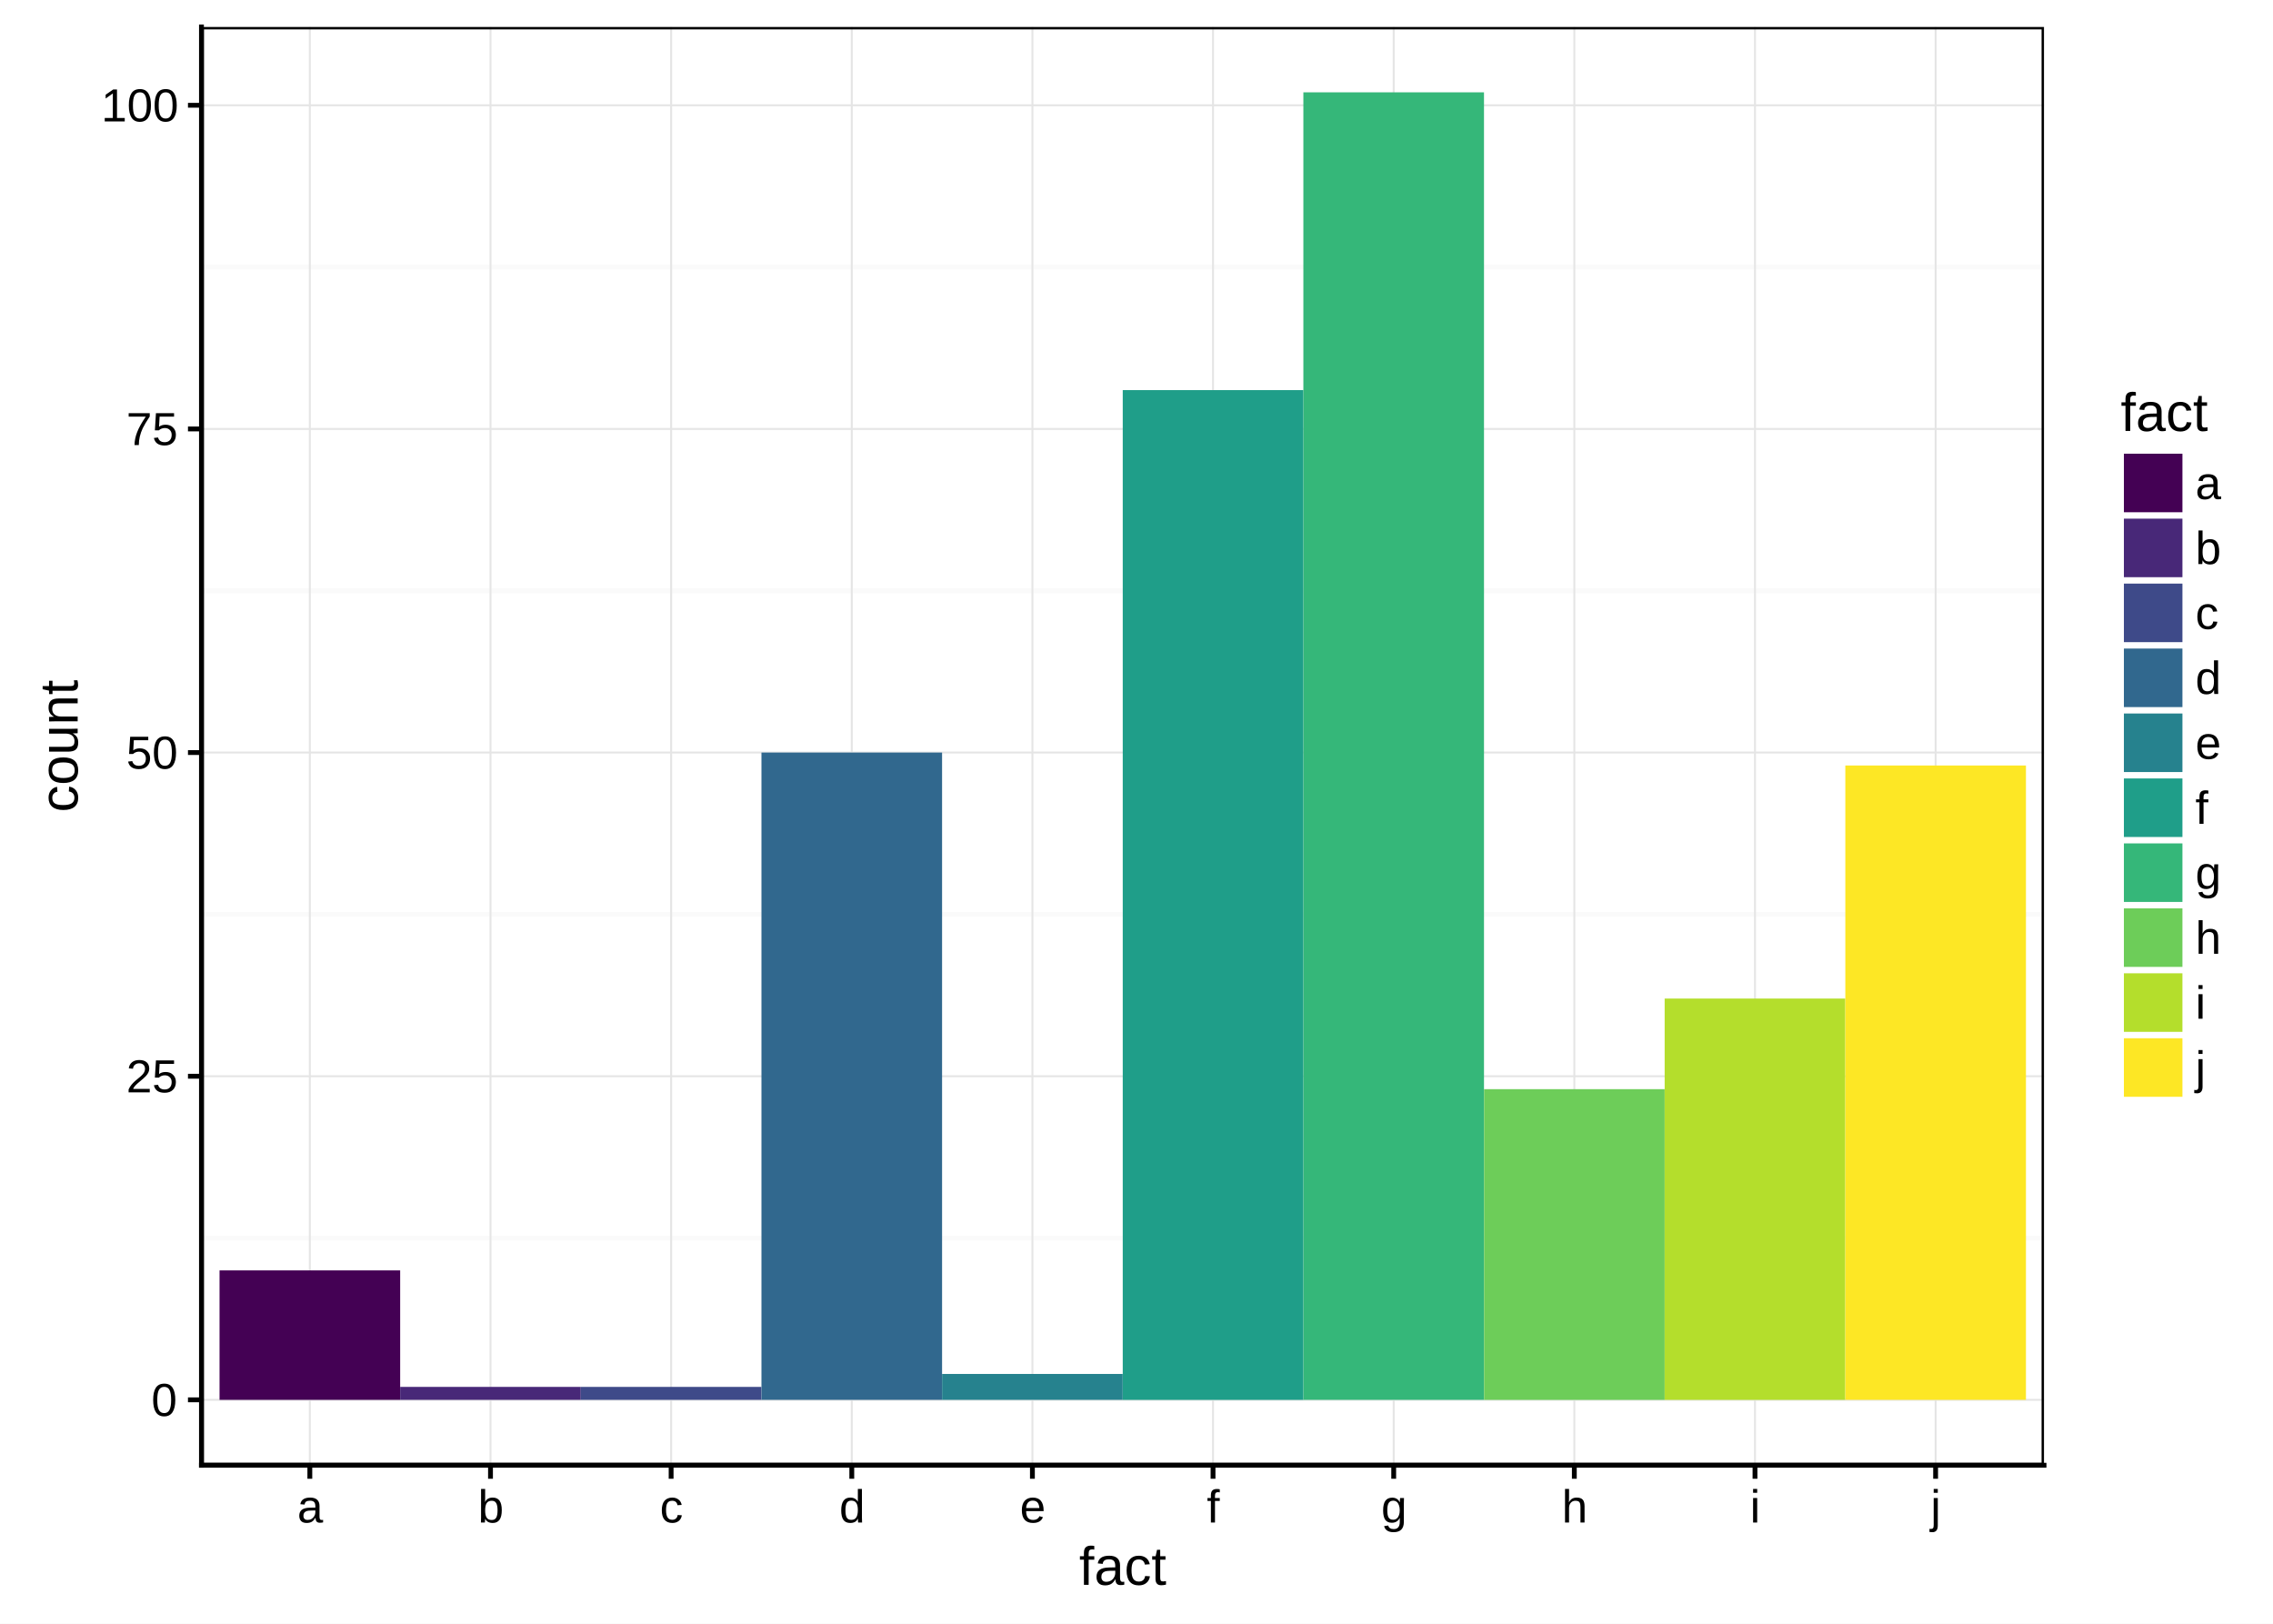
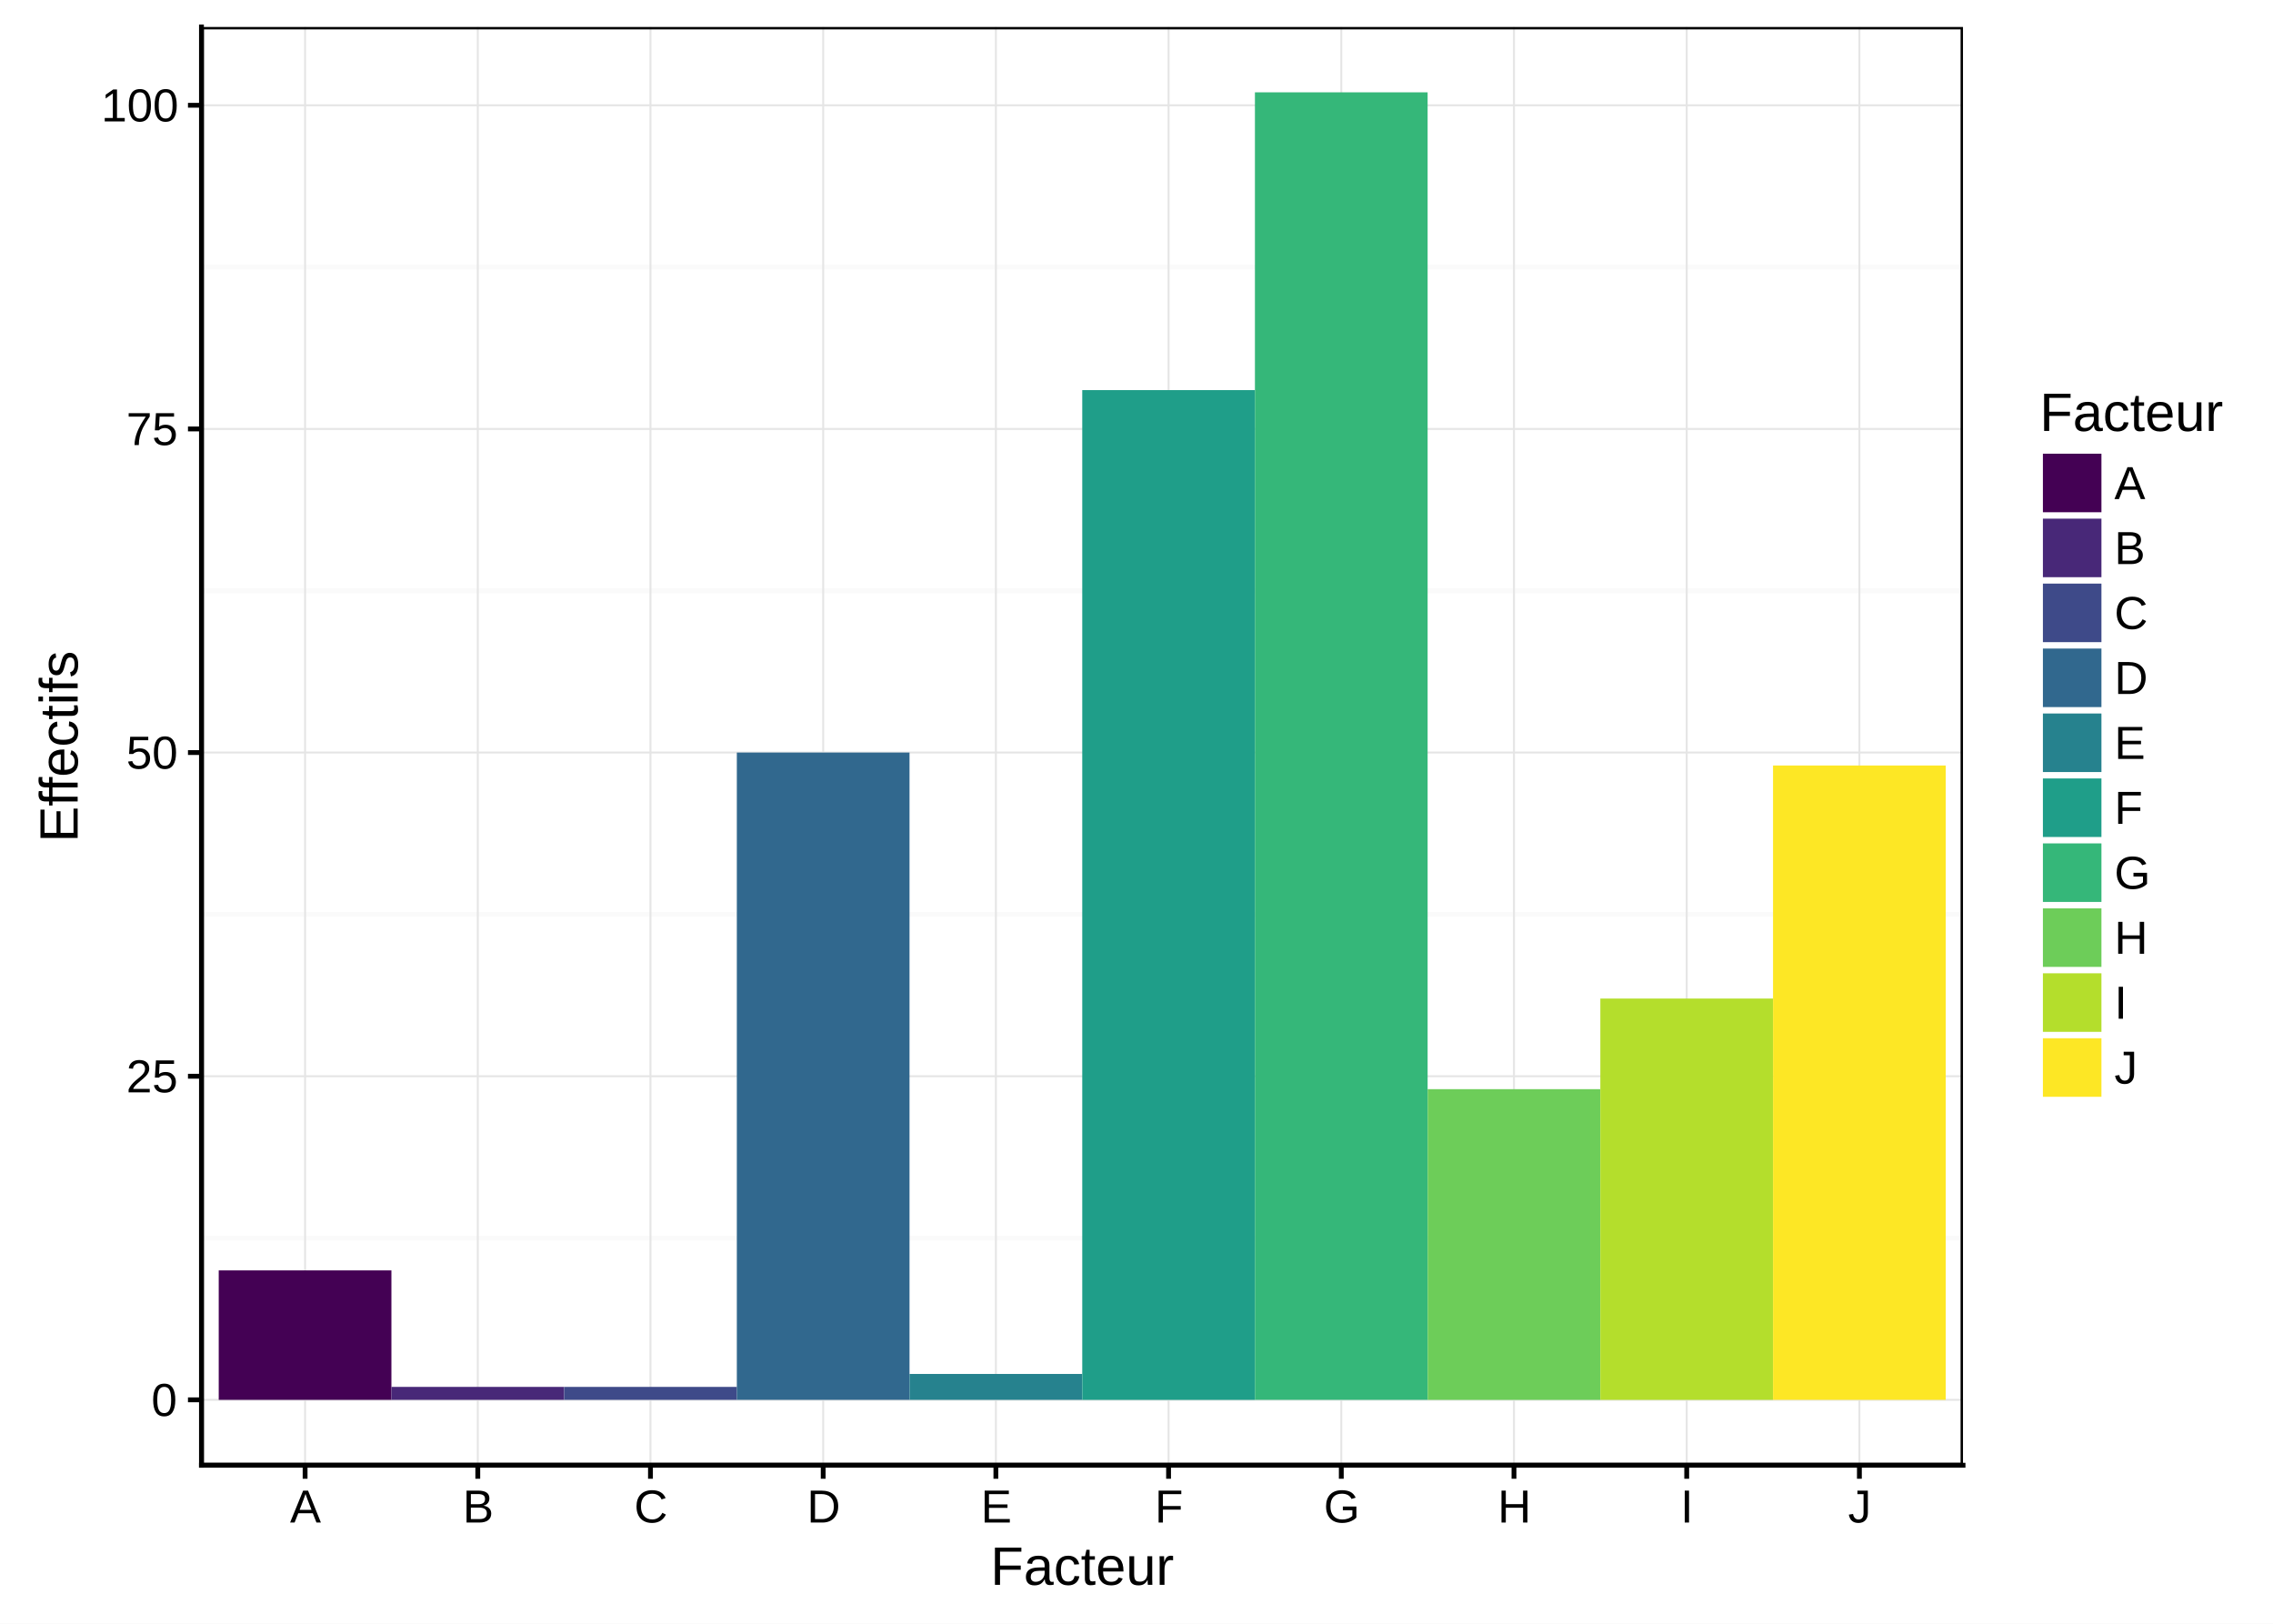
<svg xmlns="http://www.w3.org/2000/svg" viewBox="0 0 504.00 360.00">
  <defs>
    <style type="text/css">
    line, polyline, path, rect, circle {
      fill: none;
      stroke: #000000;
      stroke-linecap: round;
      stroke-linejoin: round;
      stroke-miterlimit: 10.00;
    }
  </style>
  </defs>
  <rect width="100%" height="100%" style="stroke: none; fill: #FFFFFF;" />
  <rect x="0.00" y="0.00" width="504.00" height="360.00" style="stroke-width: 0.00; stroke: none;" />
  <defs>
-     <clipPath id="cpNDQuNjcwM3w0NTMuMjI1fDMyNC44NTh8NS45Nzc1OA==">
-       <rect x="44.67" y="5.98" width="408.55" height="318.88" />
+     <clipPath id="cpNDQuNjcwM3w0MzUuMjY1fDMyNC44NTh8NS45Nzc1OA==">
+       <rect x="44.67" y="5.98" width="390.59" height="318.88" />
    </clipPath>
  </defs>
-   <rect x="44.67" y="5.98" width="408.55" height="318.88" style="stroke-width: 0.00; stroke: none; fill: #FFFFFF;" clip-path="url(#cpNDQuNjcwM3w0NTMuMjI1fDMyNC44NTh8NS45Nzc1OA==)" />
-   <polyline points="44.67,274.49 453.23,274.49 " style="stroke-width: 1.07; stroke: #FAFAFA; stroke-linecap: butt;" clip-path="url(#cpNDQuNjcwM3w0NTMuMjI1fDMyNC44NTh8NS45Nzc1OA==)" />
-   <polyline points="44.67,202.73 453.23,202.73 " style="stroke-width: 1.07; stroke: #FAFAFA; stroke-linecap: butt;" clip-path="url(#cpNDQuNjcwM3w0NTMuMjI1fDMyNC44NTh8NS45Nzc1OA==)" />
-   <polyline points="44.67,130.98 453.23,130.98 " style="stroke-width: 1.07; stroke: #FAFAFA; stroke-linecap: butt;" clip-path="url(#cpNDQuNjcwM3w0NTMuMjI1fDMyNC44NTh8NS45Nzc1OA==)" />
-   <polyline points="44.67,59.22 453.23,59.22 " style="stroke-width: 1.07; stroke: #FAFAFA; stroke-linecap: butt;" clip-path="url(#cpNDQuNjcwM3w0NTMuMjI1fDMyNC44NTh8NS45Nzc1OA==)" />
-   <polyline points="44.67,310.36 453.23,310.36 " style="stroke-width: 0.43; stroke: #E5E5E5; stroke-linecap: butt;" clip-path="url(#cpNDQuNjcwM3w0NTMuMjI1fDMyNC44NTh8NS45Nzc1OA==)" />
-   <polyline points="44.67,238.61 453.23,238.61 " style="stroke-width: 0.43; stroke: #E5E5E5; stroke-linecap: butt;" clip-path="url(#cpNDQuNjcwM3w0NTMuMjI1fDMyNC44NTh8NS45Nzc1OA==)" />
-   <polyline points="44.67,166.85 453.23,166.85 " style="stroke-width: 0.43; stroke: #E5E5E5; stroke-linecap: butt;" clip-path="url(#cpNDQuNjcwM3w0NTMuMjI1fDMyNC44NTh8NS45Nzc1OA==)" />
-   <polyline points="44.67,95.10 453.23,95.10 " style="stroke-width: 0.43; stroke: #E5E5E5; stroke-linecap: butt;" clip-path="url(#cpNDQuNjcwM3w0NTMuMjI1fDMyNC44NTh8NS45Nzc1OA==)" />
-   <polyline points="44.67,23.34 453.23,23.34 " style="stroke-width: 0.43; stroke: #E5E5E5; stroke-linecap: butt;" clip-path="url(#cpNDQuNjcwM3w0NTMuMjI1fDMyNC44NTh8NS45Nzc1OA==)" />
-   <polyline points="68.70,324.86 68.70,5.98 " style="stroke-width: 0.43; stroke: #E5E5E5; stroke-linecap: butt;" clip-path="url(#cpNDQuNjcwM3w0NTMuMjI1fDMyNC44NTh8NS45Nzc1OA==)" />
-   <polyline points="108.76,324.86 108.76,5.98 " style="stroke-width: 0.43; stroke: #E5E5E5; stroke-linecap: butt;" clip-path="url(#cpNDQuNjcwM3w0NTMuMjI1fDMyNC44NTh8NS45Nzc1OA==)" />
-   <polyline points="148.81,324.86 148.81,5.98 " style="stroke-width: 0.43; stroke: #E5E5E5; stroke-linecap: butt;" clip-path="url(#cpNDQuNjcwM3w0NTMuMjI1fDMyNC44NTh8NS45Nzc1OA==)" />
-   <polyline points="188.87,324.86 188.87,5.98 " style="stroke-width: 0.43; stroke: #E5E5E5; stroke-linecap: butt;" clip-path="url(#cpNDQuNjcwM3w0NTMuMjI1fDMyNC44NTh8NS45Nzc1OA==)" />
-   <polyline points="228.92,324.86 228.92,5.98 " style="stroke-width: 0.43; stroke: #E5E5E5; stroke-linecap: butt;" clip-path="url(#cpNDQuNjcwM3w0NTMuMjI1fDMyNC44NTh8NS45Nzc1OA==)" />
-   <polyline points="268.97,324.86 268.97,5.98 " style="stroke-width: 0.43; stroke: #E5E5E5; stroke-linecap: butt;" clip-path="url(#cpNDQuNjcwM3w0NTMuMjI1fDMyNC44NTh8NS45Nzc1OA==)" />
-   <polyline points="309.03,324.86 309.03,5.98 " style="stroke-width: 0.43; stroke: #E5E5E5; stroke-linecap: butt;" clip-path="url(#cpNDQuNjcwM3w0NTMuMjI1fDMyNC44NTh8NS45Nzc1OA==)" />
-   <polyline points="349.08,324.86 349.08,5.98 " style="stroke-width: 0.43; stroke: #E5E5E5; stroke-linecap: butt;" clip-path="url(#cpNDQuNjcwM3w0NTMuMjI1fDMyNC44NTh8NS45Nzc1OA==)" />
-   <polyline points="389.14,324.86 389.14,5.98 " style="stroke-width: 0.43; stroke: #E5E5E5; stroke-linecap: butt;" clip-path="url(#cpNDQuNjcwM3w0NTMuMjI1fDMyNC44NTh8NS45Nzc1OA==)" />
-   <polyline points="429.19,324.86 429.19,5.98 " style="stroke-width: 0.43; stroke: #E5E5E5; stroke-linecap: butt;" clip-path="url(#cpNDQuNjcwM3w0NTMuMjI1fDMyNC44NTh8NS45Nzc1OA==)" />
-   <rect x="48.68" y="281.66" width="40.05" height="28.70" style="stroke-width: 1.07; stroke: none; stroke-linecap: butt; fill: #440154;" clip-path="url(#cpNDQuNjcwM3w0NTMuMjI1fDMyNC44NTh8NS45Nzc1OA==)" />
-   <rect x="88.73" y="307.49" width="40.05" height="2.87" style="stroke-width: 1.07; stroke: none; stroke-linecap: butt; fill: #482878;" clip-path="url(#cpNDQuNjcwM3w0NTMuMjI1fDMyNC44NTh8NS45Nzc1OA==)" />
-   <rect x="128.78" y="307.49" width="40.05" height="2.87" style="stroke-width: 1.07; stroke: none; stroke-linecap: butt; fill: #3E4A89;" clip-path="url(#cpNDQuNjcwM3w0NTMuMjI1fDMyNC44NTh8NS45Nzc1OA==)" />
-   <rect x="168.84" y="166.85" width="40.05" height="143.51" style="stroke-width: 1.07; stroke: none; stroke-linecap: butt; fill: #31688E;" clip-path="url(#cpNDQuNjcwM3w0NTMuMjI1fDMyNC44NTh8NS45Nzc1OA==)" />
-   <rect x="208.89" y="304.62" width="40.05" height="5.74" style="stroke-width: 1.07; stroke: none; stroke-linecap: butt; fill: #26828E;" clip-path="url(#cpNDQuNjcwM3w0NTMuMjI1fDMyNC44NTh8NS45Nzc1OA==)" />
-   <rect x="248.95" y="86.49" width="40.05" height="223.88" style="stroke-width: 1.07; stroke: none; stroke-linecap: butt; fill: #1F9E89;" clip-path="url(#cpNDQuNjcwM3w0NTMuMjI1fDMyNC44NTh8NS45Nzc1OA==)" />
-   <rect x="289.00" y="20.47" width="40.05" height="289.89" style="stroke-width: 1.07; stroke: none; stroke-linecap: butt; fill: #35B779;" clip-path="url(#cpNDQuNjcwM3w0NTMuMjI1fDMyNC44NTh8NS45Nzc1OA==)" />
-   <rect x="329.06" y="241.48" width="40.05" height="68.89" style="stroke-width: 1.07; stroke: none; stroke-linecap: butt; fill: #6DCD59;" clip-path="url(#cpNDQuNjcwM3w0NTMuMjI1fDMyNC44NTh8NS45Nzc1OA==)" />
-   <rect x="369.11" y="221.39" width="40.05" height="88.98" style="stroke-width: 1.07; stroke: none; stroke-linecap: butt; fill: #B4DE2C;" clip-path="url(#cpNDQuNjcwM3w0NTMuMjI1fDMyNC44NTh8NS45Nzc1OA==)" />
-   <rect x="409.17" y="169.72" width="40.05" height="140.64" style="stroke-width: 1.07; stroke: none; stroke-linecap: butt; fill: #FDE725;" clip-path="url(#cpNDQuNjcwM3w0NTMuMjI1fDMyNC44NTh8NS45Nzc1OA==)" />
-   <rect x="44.67" y="5.98" width="408.55" height="318.88" style="stroke-width: 1.07;" clip-path="url(#cpNDQuNjcwM3w0NTMuMjI1fDMyNC44NTh8NS45Nzc1OA==)" />
+   <rect x="44.67" y="5.98" width="390.59" height="318.88" style="stroke-width: 0.00; stroke: none; fill: #FFFFFF;" clip-path="url(#cpNDQuNjcwM3w0MzUuMjY1fDMyNC44NTh8NS45Nzc1OA==)" />
+   <polyline points="44.67,274.49 435.27,274.49 " style="stroke-width: 1.07; stroke: #FAFAFA; stroke-linecap: butt;" clip-path="url(#cpNDQuNjcwM3w0MzUuMjY1fDMyNC44NTh8NS45Nzc1OA==)" />
+   <polyline points="44.67,202.73 435.27,202.73 " style="stroke-width: 1.07; stroke: #FAFAFA; stroke-linecap: butt;" clip-path="url(#cpNDQuNjcwM3w0MzUuMjY1fDMyNC44NTh8NS45Nzc1OA==)" />
+   <polyline points="44.67,130.98 435.27,130.98 " style="stroke-width: 1.07; stroke: #FAFAFA; stroke-linecap: butt;" clip-path="url(#cpNDQuNjcwM3w0MzUuMjY1fDMyNC44NTh8NS45Nzc1OA==)" />
+   <polyline points="44.67,59.22 435.27,59.22 " style="stroke-width: 1.07; stroke: #FAFAFA; stroke-linecap: butt;" clip-path="url(#cpNDQuNjcwM3w0MzUuMjY1fDMyNC44NTh8NS45Nzc1OA==)" />
+   <polyline points="44.67,310.36 435.27,310.36 " style="stroke-width: 0.43; stroke: #E5E5E5; stroke-linecap: butt;" clip-path="url(#cpNDQuNjcwM3w0MzUuMjY1fDMyNC44NTh8NS45Nzc1OA==)" />
+   <polyline points="44.67,238.61 435.27,238.61 " style="stroke-width: 0.43; stroke: #E5E5E5; stroke-linecap: butt;" clip-path="url(#cpNDQuNjcwM3w0MzUuMjY1fDMyNC44NTh8NS45Nzc1OA==)" />
+   <polyline points="44.67,166.85 435.27,166.85 " style="stroke-width: 0.43; stroke: #E5E5E5; stroke-linecap: butt;" clip-path="url(#cpNDQuNjcwM3w0MzUuMjY1fDMyNC44NTh8NS45Nzc1OA==)" />
+   <polyline points="44.67,95.10 435.27,95.10 " style="stroke-width: 0.43; stroke: #E5E5E5; stroke-linecap: butt;" clip-path="url(#cpNDQuNjcwM3w0MzUuMjY1fDMyNC44NTh8NS45Nzc1OA==)" />
+   <polyline points="44.67,23.34 435.27,23.34 " style="stroke-width: 0.43; stroke: #E5E5E5; stroke-linecap: butt;" clip-path="url(#cpNDQuNjcwM3w0MzUuMjY1fDMyNC44NTh8NS45Nzc1OA==)" />
+   <polyline points="67.65,324.86 67.65,5.98 " style="stroke-width: 0.43; stroke: #E5E5E5; stroke-linecap: butt;" clip-path="url(#cpNDQuNjcwM3w0MzUuMjY1fDMyNC44NTh8NS45Nzc1OA==)" />
+   <polyline points="105.94,324.86 105.94,5.98 " style="stroke-width: 0.43; stroke: #E5E5E5; stroke-linecap: butt;" clip-path="url(#cpNDQuNjcwM3w0MzUuMjY1fDMyNC44NTh8NS45Nzc1OA==)" />
+   <polyline points="144.23,324.86 144.23,5.98 " style="stroke-width: 0.43; stroke: #E5E5E5; stroke-linecap: butt;" clip-path="url(#cpNDQuNjcwM3w0MzUuMjY1fDMyNC44NTh8NS45Nzc1OA==)" />
+   <polyline points="182.53,324.86 182.53,5.98 " style="stroke-width: 0.43; stroke: #E5E5E5; stroke-linecap: butt;" clip-path="url(#cpNDQuNjcwM3w0MzUuMjY1fDMyNC44NTh8NS45Nzc1OA==)" />
+   <polyline points="220.82,324.86 220.82,5.98 " style="stroke-width: 0.43; stroke: #E5E5E5; stroke-linecap: butt;" clip-path="url(#cpNDQuNjcwM3w0MzUuMjY1fDMyNC44NTh8NS45Nzc1OA==)" />
+   <polyline points="259.11,324.86 259.11,5.98 " style="stroke-width: 0.43; stroke: #E5E5E5; stroke-linecap: butt;" clip-path="url(#cpNDQuNjcwM3w0MzUuMjY1fDMyNC44NTh8NS45Nzc1OA==)" />
+   <polyline points="297.41,324.86 297.41,5.98 " style="stroke-width: 0.43; stroke: #E5E5E5; stroke-linecap: butt;" clip-path="url(#cpNDQuNjcwM3w0MzUuMjY1fDMyNC44NTh8NS45Nzc1OA==)" />
+   <polyline points="335.70,324.86 335.70,5.98 " style="stroke-width: 0.43; stroke: #E5E5E5; stroke-linecap: butt;" clip-path="url(#cpNDQuNjcwM3w0MzUuMjY1fDMyNC44NTh8NS45Nzc1OA==)" />
+   <polyline points="374.00,324.86 374.00,5.98 " style="stroke-width: 0.43; stroke: #E5E5E5; stroke-linecap: butt;" clip-path="url(#cpNDQuNjcwM3w0MzUuMjY1fDMyNC44NTh8NS45Nzc1OA==)" />
+   <polyline points="412.29,324.86 412.29,5.98 " style="stroke-width: 0.43; stroke: #E5E5E5; stroke-linecap: butt;" clip-path="url(#cpNDQuNjcwM3w0MzUuMjY1fDMyNC44NTh8NS45Nzc1OA==)" />
+   <rect x="48.50" y="281.66" width="38.29" height="28.70" style="stroke-width: 1.07; stroke: none; stroke-linecap: butt; fill: #440154;" clip-path="url(#cpNDQuNjcwM3w0MzUuMjY1fDMyNC44NTh8NS45Nzc1OA==)" />
+   <rect x="86.79" y="307.49" width="38.29" height="2.87" style="stroke-width: 1.07; stroke: none; stroke-linecap: butt; fill: #482878;" clip-path="url(#cpNDQuNjcwM3w0MzUuMjY1fDMyNC44NTh8NS45Nzc1OA==)" />
+   <rect x="125.09" y="307.49" width="38.29" height="2.87" style="stroke-width: 1.07; stroke: none; stroke-linecap: butt; fill: #3E4A89;" clip-path="url(#cpNDQuNjcwM3w0MzUuMjY1fDMyNC44NTh8NS45Nzc1OA==)" />
+   <rect x="163.38" y="166.85" width="38.29" height="143.51" style="stroke-width: 1.07; stroke: none; stroke-linecap: butt; fill: #31688E;" clip-path="url(#cpNDQuNjcwM3w0MzUuMjY1fDMyNC44NTh8NS45Nzc1OA==)" />
+   <rect x="201.67" y="304.62" width="38.29" height="5.74" style="stroke-width: 1.07; stroke: none; stroke-linecap: butt; fill: #26828E;" clip-path="url(#cpNDQuNjcwM3w0MzUuMjY1fDMyNC44NTh8NS45Nzc1OA==)" />
+   <rect x="239.97" y="86.49" width="38.29" height="223.88" style="stroke-width: 1.07; stroke: none; stroke-linecap: butt; fill: #1F9E89;" clip-path="url(#cpNDQuNjcwM3w0MzUuMjY1fDMyNC44NTh8NS45Nzc1OA==)" />
+   <rect x="278.26" y="20.47" width="38.29" height="289.89" style="stroke-width: 1.07; stroke: none; stroke-linecap: butt; fill: #35B779;" clip-path="url(#cpNDQuNjcwM3w0MzUuMjY1fDMyNC44NTh8NS45Nzc1OA==)" />
+   <rect x="316.56" y="241.48" width="38.29" height="68.89" style="stroke-width: 1.07; stroke: none; stroke-linecap: butt; fill: #6DCD59;" clip-path="url(#cpNDQuNjcwM3w0MzUuMjY1fDMyNC44NTh8NS45Nzc1OA==)" />
+   <rect x="354.85" y="221.39" width="38.29" height="88.98" style="stroke-width: 1.07; stroke: none; stroke-linecap: butt; fill: #B4DE2C;" clip-path="url(#cpNDQuNjcwM3w0MzUuMjY1fDMyNC44NTh8NS45Nzc1OA==)" />
+   <rect x="393.14" y="169.72" width="38.29" height="140.64" style="stroke-width: 1.07; stroke: none; stroke-linecap: butt; fill: #FDE725;" clip-path="url(#cpNDQuNjcwM3w0MzUuMjY1fDMyNC44NTh8NS45Nzc1OA==)" />
+   <rect x="44.67" y="5.98" width="390.59" height="318.88" style="stroke-width: 1.07;" clip-path="url(#cpNDQuNjcwM3w0MzUuMjY1fDMyNC44NTh8NS45Nzc1OA==)" />
  <defs>
    <clipPath id="cpMHw1MDR8MzYwfDA=">
      <rect x="0.00" y="0.00" width="504.00" height="360.00" />
    </clipPath>
  </defs>
  <polyline points="44.67,324.86 44.67,5.98 " style="stroke-width: 1.07; stroke-linecap: square;" clip-path="url(#cpMHw1MDR8MzYwfDA=)" />
  <g clip-path="url(#cpMHw1MDR8MzYwfDA=)">
    <text x="33.56" y="313.94" style="font-size: 10.28px; font-family: Arial;" textLength="5.56px" lengthAdjust="spacingAndGlyphs">0</text>
  </g>
  <g clip-path="url(#cpMHw1MDR8MzYwfDA=)">
    <text x="28.00" y="242.19" style="font-size: 10.28px; font-family: Arial;" textLength="11.12px" lengthAdjust="spacingAndGlyphs">25</text>
  </g>
  <g clip-path="url(#cpMHw1MDR8MzYwfDA=)">
    <text x="28.00" y="170.43" style="font-size: 10.28px; font-family: Arial;" textLength="11.12px" lengthAdjust="spacingAndGlyphs">50</text>
  </g>
  <g clip-path="url(#cpMHw1MDR8MzYwfDA=)">
    <text x="28.00" y="98.68" style="font-size: 10.28px; font-family: Arial;" textLength="11.12px" lengthAdjust="spacingAndGlyphs">75</text>
  </g>
  <g clip-path="url(#cpMHw1MDR8MzYwfDA=)">
    <text x="22.44" y="26.92" style="font-size: 10.28px; font-family: Arial;" textLength="16.68px" lengthAdjust="spacingAndGlyphs">100</text>
  </g>
  <polyline points="41.68,310.36 44.67,310.36 " style="stroke-width: 1.07; stroke-linecap: butt;" clip-path="url(#cpMHw1MDR8MzYwfDA=)" />
  <polyline points="41.68,238.61 44.67,238.61 " style="stroke-width: 1.07; stroke-linecap: butt;" clip-path="url(#cpMHw1MDR8MzYwfDA=)" />
  <polyline points="41.68,166.85 44.67,166.85 " style="stroke-width: 1.07; stroke-linecap: butt;" clip-path="url(#cpMHw1MDR8MzYwfDA=)" />
  <polyline points="41.68,95.10 44.67,95.10 " style="stroke-width: 1.07; stroke-linecap: butt;" clip-path="url(#cpMHw1MDR8MzYwfDA=)" />
  <polyline points="41.68,23.34 44.67,23.34 " style="stroke-width: 1.07; stroke-linecap: butt;" clip-path="url(#cpMHw1MDR8MzYwfDA=)" />
-   <polyline points="44.67,324.86 453.23,324.86 " style="stroke-width: 1.07; stroke-linecap: square;" clip-path="url(#cpMHw1MDR8MzYwfDA=)" />
-   <polyline points="68.70,327.85 68.70,324.86 " style="stroke-width: 1.07; stroke-linecap: butt;" clip-path="url(#cpMHw1MDR8MzYwfDA=)" />
-   <polyline points="108.76,327.85 108.76,324.86 " style="stroke-width: 1.07; stroke-linecap: butt;" clip-path="url(#cpMHw1MDR8MzYwfDA=)" />
-   <polyline points="148.81,327.85 148.81,324.86 " style="stroke-width: 1.07; stroke-linecap: butt;" clip-path="url(#cpMHw1MDR8MzYwfDA=)" />
-   <polyline points="188.87,327.85 188.87,324.86 " style="stroke-width: 1.07; stroke-linecap: butt;" clip-path="url(#cpMHw1MDR8MzYwfDA=)" />
-   <polyline points="228.92,327.85 228.92,324.86 " style="stroke-width: 1.07; stroke-linecap: butt;" clip-path="url(#cpMHw1MDR8MzYwfDA=)" />
-   <polyline points="268.97,327.85 268.97,324.86 " style="stroke-width: 1.07; stroke-linecap: butt;" clip-path="url(#cpMHw1MDR8MzYwfDA=)" />
-   <polyline points="309.03,327.85 309.03,324.86 " style="stroke-width: 1.07; stroke-linecap: butt;" clip-path="url(#cpMHw1MDR8MzYwfDA=)" />
-   <polyline points="349.08,327.85 349.08,324.86 " style="stroke-width: 1.07; stroke-linecap: butt;" clip-path="url(#cpMHw1MDR8MzYwfDA=)" />
-   <polyline points="389.14,327.85 389.14,324.86 " style="stroke-width: 1.07; stroke-linecap: butt;" clip-path="url(#cpMHw1MDR8MzYwfDA=)" />
-   <polyline points="429.19,327.85 429.19,324.86 " style="stroke-width: 1.07; stroke-linecap: butt;" clip-path="url(#cpMHw1MDR8MzYwfDA=)" />
+   <polyline points="44.67,324.86 435.27,324.86 " style="stroke-width: 1.07; stroke-linecap: square;" clip-path="url(#cpMHw1MDR8MzYwfDA=)" />
+   <polyline points="67.65,327.85 67.65,324.86 " style="stroke-width: 1.07; stroke-linecap: butt;" clip-path="url(#cpMHw1MDR8MzYwfDA=)" />
+   <polyline points="105.94,327.85 105.94,324.86 " style="stroke-width: 1.07; stroke-linecap: butt;" clip-path="url(#cpMHw1MDR8MzYwfDA=)" />
+   <polyline points="144.23,327.85 144.23,324.86 " style="stroke-width: 1.07; stroke-linecap: butt;" clip-path="url(#cpMHw1MDR8MzYwfDA=)" />
+   <polyline points="182.53,327.85 182.53,324.86 " style="stroke-width: 1.07; stroke-linecap: butt;" clip-path="url(#cpMHw1MDR8MzYwfDA=)" />
+   <polyline points="220.82,327.85 220.82,324.86 " style="stroke-width: 1.07; stroke-linecap: butt;" clip-path="url(#cpMHw1MDR8MzYwfDA=)" />
+   <polyline points="259.11,327.85 259.11,324.86 " style="stroke-width: 1.07; stroke-linecap: butt;" clip-path="url(#cpMHw1MDR8MzYwfDA=)" />
+   <polyline points="297.41,327.85 297.41,324.86 " style="stroke-width: 1.07; stroke-linecap: butt;" clip-path="url(#cpMHw1MDR8MzYwfDA=)" />
+   <polyline points="335.70,327.85 335.70,324.86 " style="stroke-width: 1.07; stroke-linecap: butt;" clip-path="url(#cpMHw1MDR8MzYwfDA=)" />
+   <polyline points="374.00,327.85 374.00,324.86 " style="stroke-width: 1.07; stroke-linecap: butt;" clip-path="url(#cpMHw1MDR8MzYwfDA=)" />
+   <polyline points="412.29,327.85 412.29,324.86 " style="stroke-width: 1.07; stroke-linecap: butt;" clip-path="url(#cpMHw1MDR8MzYwfDA=)" />
  <g clip-path="url(#cpMHw1MDR8MzYwfDA=)">
-     <text x="65.92" y="337.56" style="font-size: 10.28px; font-family: Arial;" textLength="5.56px" lengthAdjust="spacingAndGlyphs">a</text>
+     <text x="64.31" y="337.56" style="font-size: 10.28px; font-family: Arial;" textLength="6.67px" lengthAdjust="spacingAndGlyphs">A</text>
  </g>
  <g clip-path="url(#cpMHw1MDR8MzYwfDA=)">
-     <text x="105.98" y="337.56" style="font-size: 10.28px; font-family: Arial;" textLength="5.56px" lengthAdjust="spacingAndGlyphs">b</text>
+     <text x="102.61" y="337.56" style="font-size: 10.28px; font-family: Arial;" textLength="6.67px" lengthAdjust="spacingAndGlyphs">B</text>
  </g>
  <g clip-path="url(#cpMHw1MDR8MzYwfDA=)">
-     <text x="146.31" y="337.56" style="font-size: 10.28px; font-family: Arial;" textLength="5.00px" lengthAdjust="spacingAndGlyphs">c</text>
+     <text x="140.62" y="337.56" style="font-size: 10.28px; font-family: Arial;" textLength="7.22px" lengthAdjust="spacingAndGlyphs">C</text>
  </g>
  <g clip-path="url(#cpMHw1MDR8MzYwfDA=)">
-     <text x="186.09" y="337.56" style="font-size: 10.28px; font-family: Arial;" textLength="5.56px" lengthAdjust="spacingAndGlyphs">d</text>
+     <text x="178.92" y="337.56" style="font-size: 10.28px; font-family: Arial;" textLength="7.22px" lengthAdjust="spacingAndGlyphs">D</text>
  </g>
  <g clip-path="url(#cpMHw1MDR8MzYwfDA=)">
-     <text x="226.14" y="337.56" style="font-size: 10.28px; font-family: Arial;" textLength="5.56px" lengthAdjust="spacingAndGlyphs">e</text>
+     <text x="217.49" y="337.56" style="font-size: 10.28px; font-family: Arial;" textLength="6.67px" lengthAdjust="spacingAndGlyphs">E</text>
  </g>
  <g clip-path="url(#cpMHw1MDR8MzYwfDA=)">
-     <text x="267.59" y="337.56" style="font-size: 10.28px; font-family: Arial;" textLength="2.78px" lengthAdjust="spacingAndGlyphs">f</text>
+     <text x="256.06" y="337.56" style="font-size: 10.28px; font-family: Arial;" textLength="6.11px" lengthAdjust="spacingAndGlyphs">F</text>
  </g>
  <g clip-path="url(#cpMHw1MDR8MzYwfDA=)">
-     <text x="306.25" y="337.56" style="font-size: 10.28px; font-family: Arial;" textLength="5.56px" lengthAdjust="spacingAndGlyphs">g</text>
+     <text x="293.52" y="337.56" style="font-size: 10.28px; font-family: Arial;" textLength="7.78px" lengthAdjust="spacingAndGlyphs">G</text>
  </g>
  <g clip-path="url(#cpMHw1MDR8MzYwfDA=)">
-     <text x="346.30" y="337.56" style="font-size: 10.28px; font-family: Arial;" textLength="5.56px" lengthAdjust="spacingAndGlyphs">h</text>
+     <text x="332.09" y="337.56" style="font-size: 10.28px; font-family: Arial;" textLength="7.22px" lengthAdjust="spacingAndGlyphs">H</text>
  </g>
  <g clip-path="url(#cpMHw1MDR8MzYwfDA=)">
-     <text x="388.03" y="337.56" style="font-size: 10.28px; font-family: Arial;" textLength="2.22px" lengthAdjust="spacingAndGlyphs">i</text>
+     <text x="372.61" y="337.56" style="font-size: 10.28px; font-family: Arial;" textLength="2.78px" lengthAdjust="spacingAndGlyphs">I</text>
  </g>
  <g clip-path="url(#cpMHw1MDR8MzYwfDA=)">
-     <text x="428.08" y="337.56" style="font-size: 10.28px; font-family: Arial;" textLength="2.22px" lengthAdjust="spacingAndGlyphs">j</text>
+     <text x="409.79" y="337.56" style="font-size: 10.28px; font-family: Arial;" textLength="5.00px" lengthAdjust="spacingAndGlyphs">J</text>
  </g>
  <g clip-path="url(#cpMHw1MDR8MzYwfDA=)">
-     <text x="239.28" y="351.37" style="font-size: 12.00px; font-family: Arial;" textLength="19.34px" lengthAdjust="spacingAndGlyphs">fact</text>
+     <text x="219.63" y="351.37" style="font-size: 12.00px; font-family: Arial;" textLength="40.68px" lengthAdjust="spacingAndGlyphs">Facteur</text>
  </g>
  <g clip-path="url(#cpMHw1MDR8MzYwfDA=)">
-     <text transform="translate(17.22,180.10) rotate(-90)" style="font-size: 12.00px; font-family: Arial;" textLength="29.36px" lengthAdjust="spacingAndGlyphs">count</text>
+     <text transform="translate(17.22,186.76) rotate(-90)" style="font-size: 12.00px; font-family: Arial;" textLength="42.68px" lengthAdjust="spacingAndGlyphs">Effectifs</text>
  </g>
-   <rect x="464.56" y="81.28" width="33.46" height="168.27" style="stroke-width: 0.75; stroke: none; fill: #FFFFFF;" clip-path="url(#cpMHw1MDR8MzYwfDA=)" />
+   <rect x="446.60" y="81.28" width="51.42" height="168.27" style="stroke-width: 0.75; stroke: none; fill: #FFFFFF;" clip-path="url(#cpMHw1MDR8MzYwfDA=)" />
  <g clip-path="url(#cpMHw1MDR8MzYwfDA=)">
-     <text x="470.23" y="95.55" style="font-size: 12.00px; font-family: Arial;" textLength="19.34px" lengthAdjust="spacingAndGlyphs">fact</text>
+     <text x="452.27" y="95.55" style="font-size: 12.00px; font-family: Arial;" textLength="40.68px" lengthAdjust="spacingAndGlyphs">Facteur</text>
  </g>
-   <rect x="470.94" y="100.59" width="12.98" height="12.98" style="stroke-width: 1.07; stroke: none; stroke-linejoin: miter; fill: #440154;" clip-path="url(#cpMHw1MDR8MzYwfDA=)" />
-   <rect x="470.94" y="114.99" width="12.98" height="12.98" style="stroke-width: 1.07; stroke: none; stroke-linejoin: miter; fill: #482878;" clip-path="url(#cpMHw1MDR8MzYwfDA=)" />
-   <rect x="470.94" y="129.39" width="12.98" height="12.98" style="stroke-width: 1.07; stroke: none; stroke-linejoin: miter; fill: #3E4A89;" clip-path="url(#cpMHw1MDR8MzYwfDA=)" />
-   <rect x="470.94" y="143.79" width="12.98" height="12.98" style="stroke-width: 1.07; stroke: none; stroke-linejoin: miter; fill: #31688E;" clip-path="url(#cpMHw1MDR8MzYwfDA=)" />
-   <rect x="470.94" y="158.19" width="12.98" height="12.98" style="stroke-width: 1.07; stroke: none; stroke-linejoin: miter; fill: #26828E;" clip-path="url(#cpMHw1MDR8MzYwfDA=)" />
-   <rect x="470.94" y="172.59" width="12.98" height="12.98" style="stroke-width: 1.07; stroke: none; stroke-linejoin: miter; fill: #1F9E89;" clip-path="url(#cpMHw1MDR8MzYwfDA=)" />
-   <rect x="470.94" y="186.99" width="12.98" height="12.98" style="stroke-width: 1.07; stroke: none; stroke-linejoin: miter; fill: #35B779;" clip-path="url(#cpMHw1MDR8MzYwfDA=)" />
-   <rect x="470.94" y="201.39" width="12.98" height="12.98" style="stroke-width: 1.07; stroke: none; stroke-linejoin: miter; fill: #6DCD59;" clip-path="url(#cpMHw1MDR8MzYwfDA=)" />
-   <rect x="470.94" y="215.79" width="12.98" height="12.98" style="stroke-width: 1.07; stroke: none; stroke-linejoin: miter; fill: #B4DE2C;" clip-path="url(#cpMHw1MDR8MzYwfDA=)" />
-   <rect x="470.94" y="230.19" width="12.98" height="12.98" style="stroke-width: 1.07; stroke: none; stroke-linejoin: miter; fill: #FDE725;" clip-path="url(#cpMHw1MDR8MzYwfDA=)" />
+   <rect x="452.98" y="100.59" width="12.98" height="12.98" style="stroke-width: 1.07; stroke: none; stroke-linejoin: miter; fill: #440154;" clip-path="url(#cpMHw1MDR8MzYwfDA=)" />
+   <rect x="452.98" y="114.99" width="12.98" height="12.98" style="stroke-width: 1.07; stroke: none; stroke-linejoin: miter; fill: #482878;" clip-path="url(#cpMHw1MDR8MzYwfDA=)" />
+   <rect x="452.98" y="129.39" width="12.98" height="12.98" style="stroke-width: 1.07; stroke: none; stroke-linejoin: miter; fill: #3E4A89;" clip-path="url(#cpMHw1MDR8MzYwfDA=)" />
+   <rect x="452.98" y="143.79" width="12.98" height="12.98" style="stroke-width: 1.07; stroke: none; stroke-linejoin: miter; fill: #31688E;" clip-path="url(#cpMHw1MDR8MzYwfDA=)" />
+   <rect x="452.98" y="158.19" width="12.98" height="12.98" style="stroke-width: 1.07; stroke: none; stroke-linejoin: miter; fill: #26828E;" clip-path="url(#cpMHw1MDR8MzYwfDA=)" />
+   <rect x="452.98" y="172.59" width="12.98" height="12.98" style="stroke-width: 1.07; stroke: none; stroke-linejoin: miter; fill: #1F9E89;" clip-path="url(#cpMHw1MDR8MzYwfDA=)" />
+   <rect x="452.98" y="186.99" width="12.98" height="12.98" style="stroke-width: 1.07; stroke: none; stroke-linejoin: miter; fill: #35B779;" clip-path="url(#cpMHw1MDR8MzYwfDA=)" />
+   <rect x="452.98" y="201.39" width="12.98" height="12.98" style="stroke-width: 1.07; stroke: none; stroke-linejoin: miter; fill: #6DCD59;" clip-path="url(#cpMHw1MDR8MzYwfDA=)" />
+   <rect x="452.98" y="215.79" width="12.98" height="12.98" style="stroke-width: 1.07; stroke: none; stroke-linejoin: miter; fill: #B4DE2C;" clip-path="url(#cpMHw1MDR8MzYwfDA=)" />
+   <rect x="452.98" y="230.19" width="12.98" height="12.98" style="stroke-width: 1.07; stroke: none; stroke-linejoin: miter; fill: #FDE725;" clip-path="url(#cpMHw1MDR8MzYwfDA=)" />
  <g clip-path="url(#cpMHw1MDR8MzYwfDA=)">
-     <text x="486.79" y="110.66" style="font-size: 10.28px; font-family: Arial;" textLength="5.56px" lengthAdjust="spacingAndGlyphs">a</text>
+     <text x="468.83" y="110.66" style="font-size: 10.28px; font-family: Arial;" textLength="6.67px" lengthAdjust="spacingAndGlyphs">A</text>
  </g>
  <g clip-path="url(#cpMHw1MDR8MzYwfDA=)">
-     <text x="486.79" y="125.06" style="font-size: 10.28px; font-family: Arial;" textLength="5.56px" lengthAdjust="spacingAndGlyphs">b</text>
+     <text x="468.83" y="125.06" style="font-size: 10.28px; font-family: Arial;" textLength="6.67px" lengthAdjust="spacingAndGlyphs">B</text>
  </g>
  <g clip-path="url(#cpMHw1MDR8MzYwfDA=)">
-     <text x="486.79" y="139.46" style="font-size: 10.28px; font-family: Arial;" textLength="5.00px" lengthAdjust="spacingAndGlyphs">c</text>
+     <text x="468.83" y="139.46" style="font-size: 10.28px; font-family: Arial;" textLength="7.22px" lengthAdjust="spacingAndGlyphs">C</text>
  </g>
  <g clip-path="url(#cpMHw1MDR8MzYwfDA=)">
-     <text x="486.79" y="153.86" style="font-size: 10.28px; font-family: Arial;" textLength="5.56px" lengthAdjust="spacingAndGlyphs">d</text>
+     <text x="468.83" y="153.86" style="font-size: 10.28px; font-family: Arial;" textLength="7.22px" lengthAdjust="spacingAndGlyphs">D</text>
  </g>
  <g clip-path="url(#cpMHw1MDR8MzYwfDA=)">
-     <text x="486.79" y="168.26" style="font-size: 10.28px; font-family: Arial;" textLength="5.56px" lengthAdjust="spacingAndGlyphs">e</text>
+     <text x="468.83" y="168.26" style="font-size: 10.28px; font-family: Arial;" textLength="6.67px" lengthAdjust="spacingAndGlyphs">E</text>
  </g>
  <g clip-path="url(#cpMHw1MDR8MzYwfDA=)">
-     <text x="486.79" y="182.66" style="font-size: 10.28px; font-family: Arial;" textLength="2.78px" lengthAdjust="spacingAndGlyphs">f</text>
+     <text x="468.83" y="182.66" style="font-size: 10.28px; font-family: Arial;" textLength="6.11px" lengthAdjust="spacingAndGlyphs">F</text>
  </g>
  <g clip-path="url(#cpMHw1MDR8MzYwfDA=)">
-     <text x="486.79" y="197.06" style="font-size: 10.28px; font-family: Arial;" textLength="5.56px" lengthAdjust="spacingAndGlyphs">g</text>
+     <text x="468.83" y="197.06" style="font-size: 10.28px; font-family: Arial;" textLength="7.78px" lengthAdjust="spacingAndGlyphs">G</text>
  </g>
  <g clip-path="url(#cpMHw1MDR8MzYwfDA=)">
-     <text x="486.79" y="211.46" style="font-size: 10.28px; font-family: Arial;" textLength="5.56px" lengthAdjust="spacingAndGlyphs">h</text>
+     <text x="468.83" y="211.46" style="font-size: 10.28px; font-family: Arial;" textLength="7.22px" lengthAdjust="spacingAndGlyphs">H</text>
  </g>
  <g clip-path="url(#cpMHw1MDR8MzYwfDA=)">
-     <text x="486.79" y="225.86" style="font-size: 10.28px; font-family: Arial;" textLength="2.22px" lengthAdjust="spacingAndGlyphs">i</text>
+     <text x="468.83" y="225.86" style="font-size: 10.28px; font-family: Arial;" textLength="2.78px" lengthAdjust="spacingAndGlyphs">I</text>
  </g>
  <g clip-path="url(#cpMHw1MDR8MzYwfDA=)">
-     <text x="486.79" y="240.26" style="font-size: 10.28px; font-family: Arial;" textLength="2.22px" lengthAdjust="spacingAndGlyphs">j</text>
+     <text x="468.83" y="240.26" style="font-size: 10.28px; font-family: Arial;" textLength="5.00px" lengthAdjust="spacingAndGlyphs">J</text>
  </g>
</svg>
